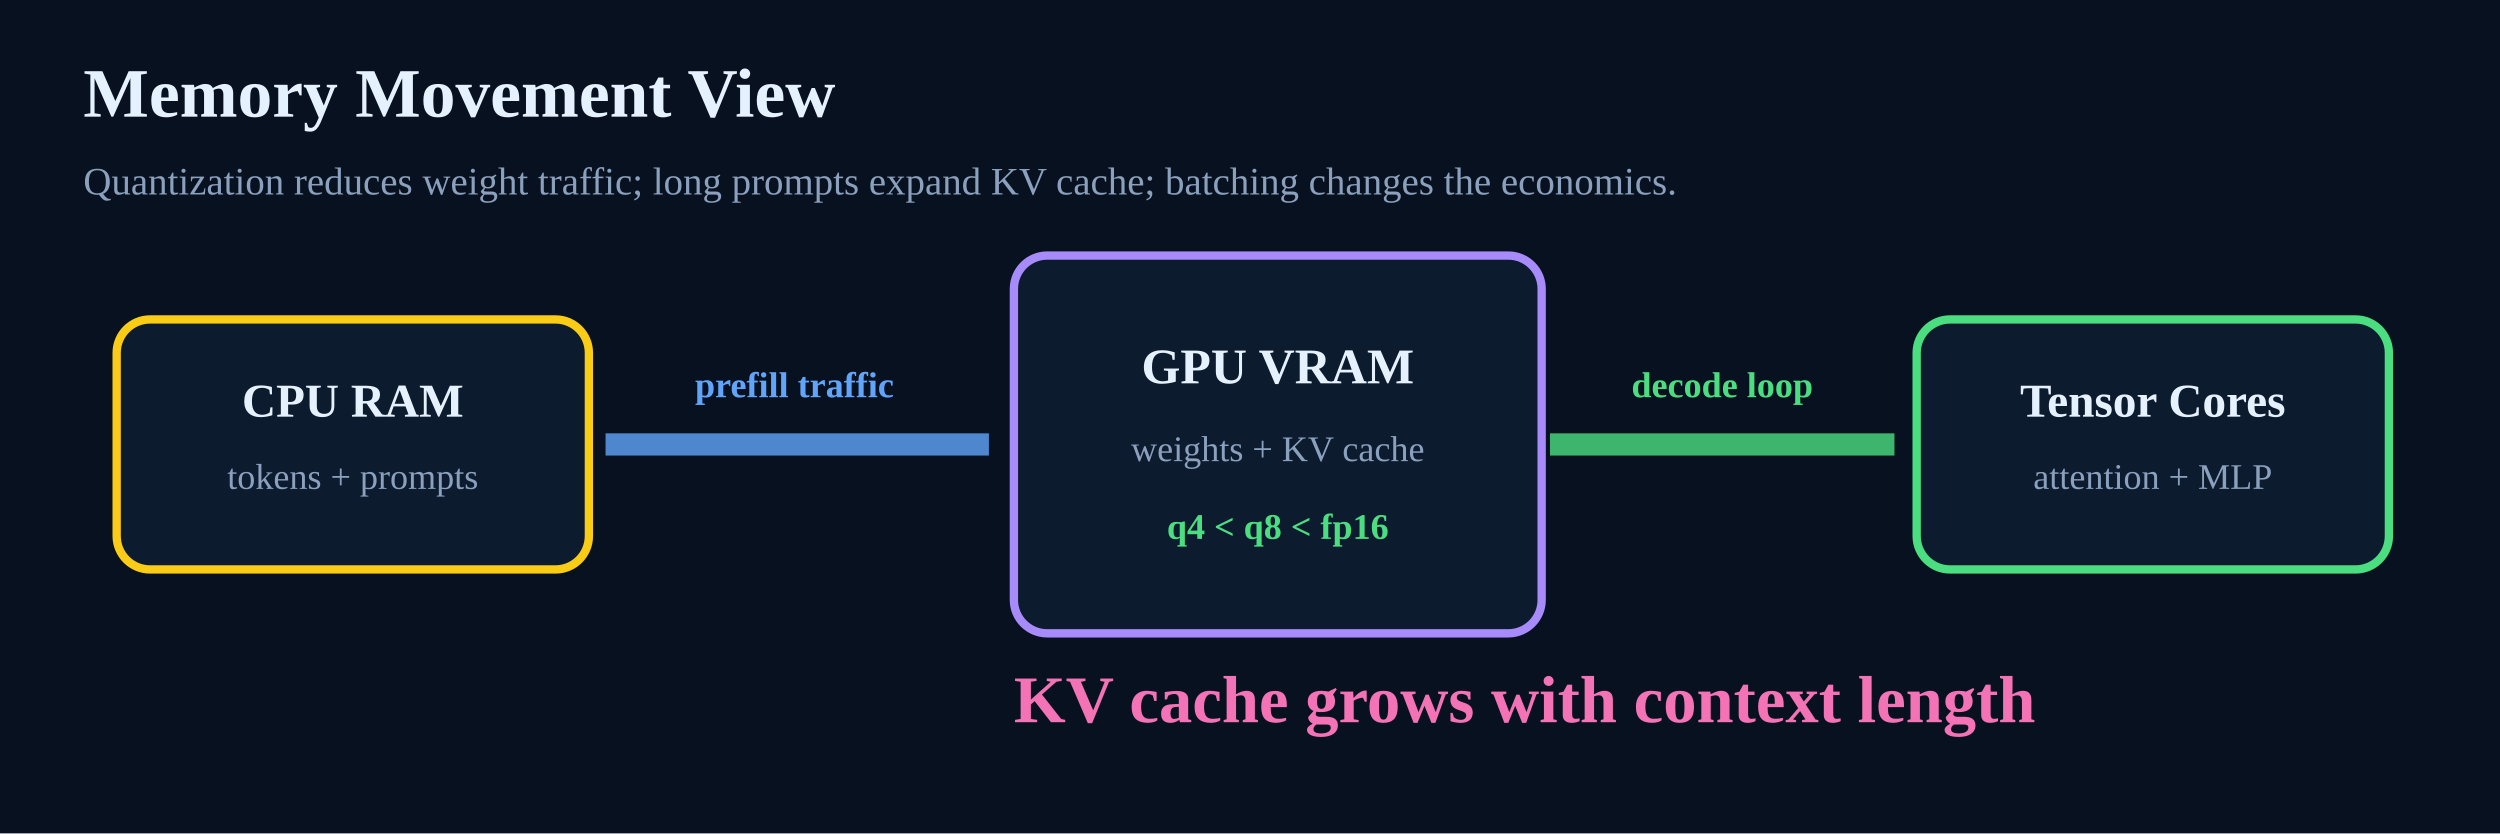
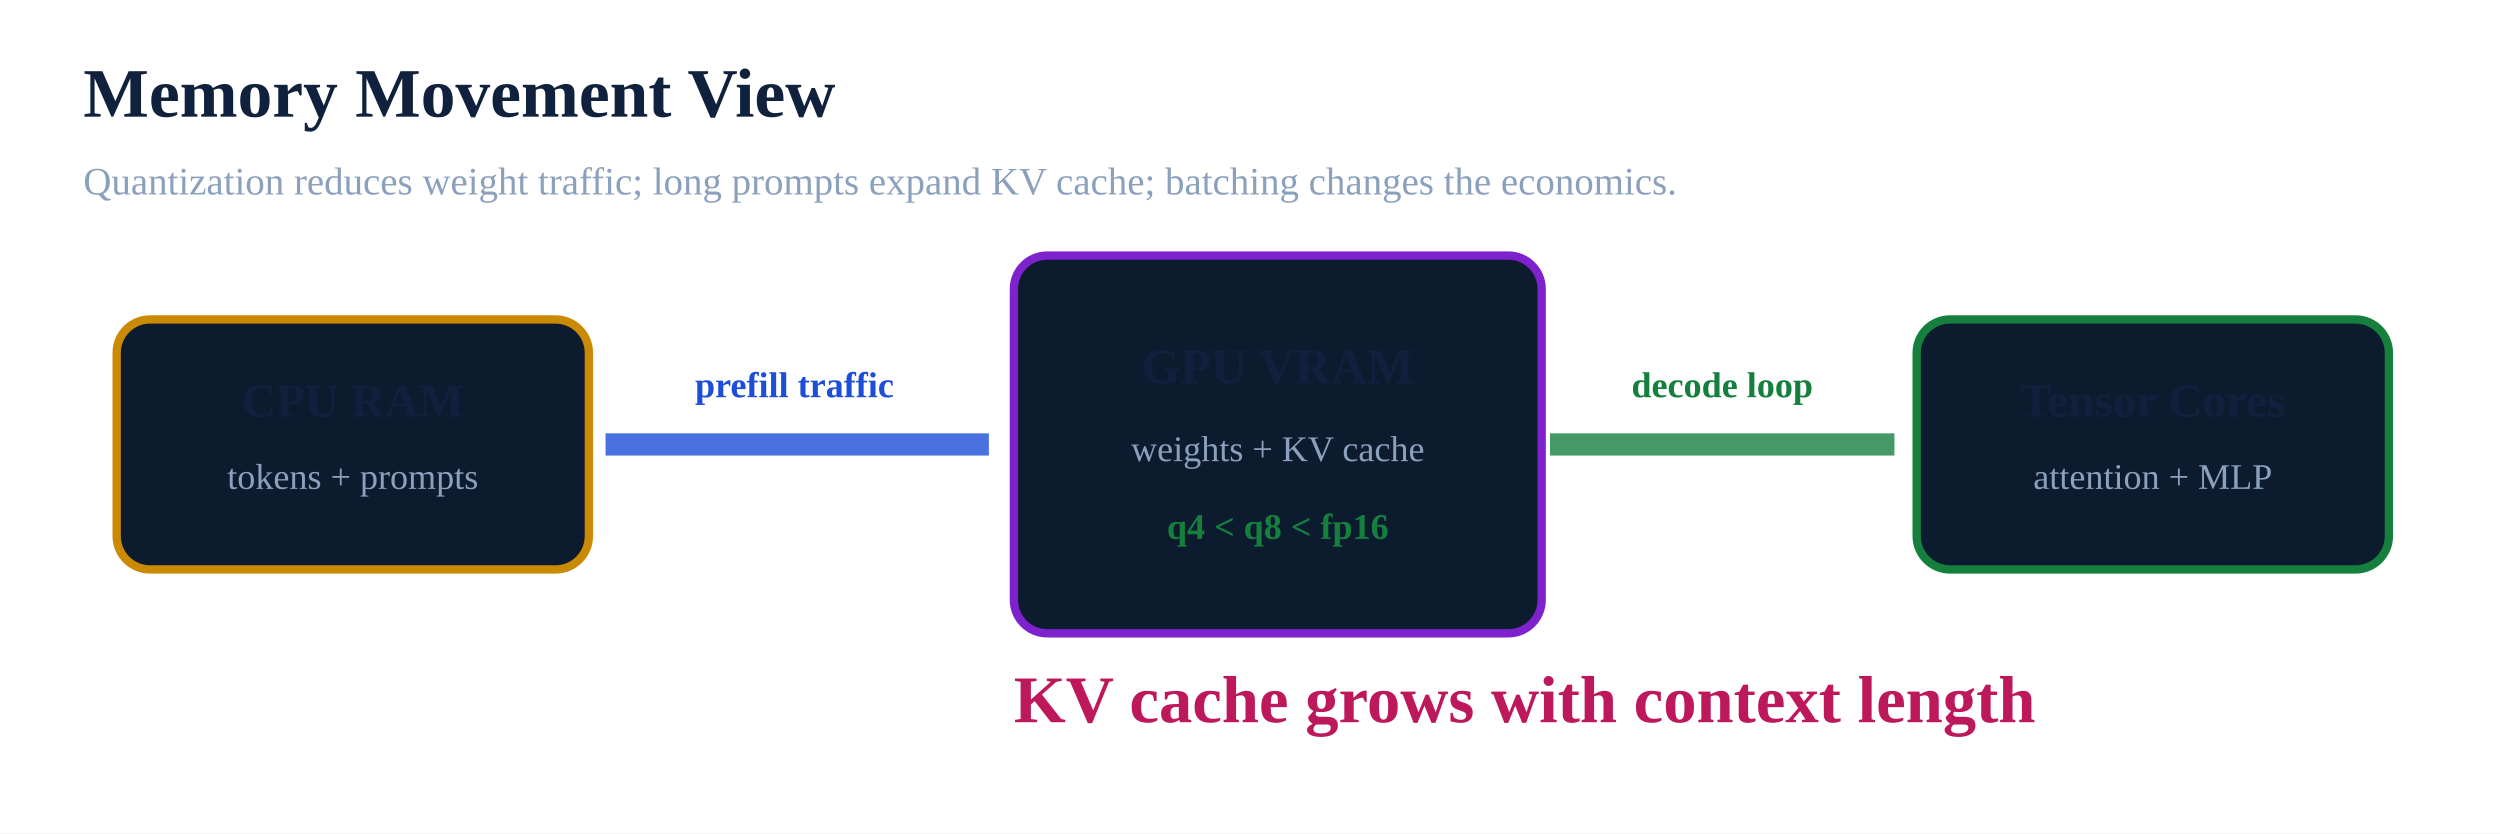
<svg xmlns="http://www.w3.org/2000/svg" viewBox="0 0 900 300">
-   <rect width="900" height="300" fill="#08111f" />
-   <text x="30" y="42" fill="#e5f1ff" font-size="25" font-weight="900">Memory Movement View</text>
+   <rect width="900" height="300" fill="#ffffff" />
+   <text x="30" y="42" fill="#10213d" font-size="25" font-weight="900">Memory Movement View</text>
  <text x="30" y="70" fill="#8aa0bd" font-size="14">Quantization reduces weight traffic; long prompts expand KV cache; batching changes the economics.</text>
-   <rect x="42" y="115" width="170" height="90" rx="12" fill="#0d1b2f" stroke="#facc15" stroke-width="3" />
-   <text x="127" y="150" text-anchor="middle" fill="#e5f1ff" font-size="17" font-weight="800">CPU RAM</text>
+   <rect x="42" y="115" width="170" height="90" rx="12" fill="#0d1b2f" stroke="#ca8a04" stroke-width="3" />
+   <text x="127" y="150" text-anchor="middle" fill="#10213d" font-size="17" font-weight="800">CPU RAM</text>
  <text x="127" y="176" text-anchor="middle" fill="#8aa0bd" font-size="13">tokens + prompts</text>
-   <rect x="365" y="92" width="190" height="136" rx="12" fill="#0d1b2f" stroke="#a78bfa" stroke-width="3" />
-   <text x="460" y="138" text-anchor="middle" fill="#e5f1ff" font-size="18" font-weight="800">GPU VRAM</text>
+   <rect x="365" y="92" width="190" height="136" rx="12" fill="#0d1b2f" stroke="#7e22ce" stroke-width="3" />
+   <text x="460" y="138" text-anchor="middle" fill="#10213d" font-size="18" font-weight="800">GPU VRAM</text>
  <text x="460" y="166" text-anchor="middle" fill="#8aa0bd" font-size="13">weights + KV cache</text>
-   <text x="460" y="194" text-anchor="middle" fill="#4ade80" font-size="13" font-weight="800">q4 &lt; q8 &lt; fp16</text>
-   <rect x="690" y="115" width="170" height="90" rx="12" fill="#0d1b2f" stroke="#4ade80" stroke-width="3" />
-   <text x="775" y="150" text-anchor="middle" fill="#e5f1ff" font-size="17" font-weight="800">Tensor Cores</text>
+   <text x="460" y="194" text-anchor="middle" fill="#15803d" font-size="13" font-weight="800">q4 &lt; q8 &lt; fp16</text>
+   <rect x="690" y="115" width="170" height="90" rx="12" fill="#0d1b2f" stroke="#15803d" stroke-width="3" />
+   <text x="775" y="150" text-anchor="middle" fill="#10213d" font-size="17" font-weight="800">Tensor Cores</text>
  <text x="775" y="176" text-anchor="middle" fill="#8aa0bd" font-size="13">attention + MLP</text>
-   <path d="M218 160 H356" stroke="#60a5fa" stroke-width="8" opacity=".8" />
-   <path d="M558 160 H682" stroke="#4ade80" stroke-width="8" opacity=".8" />
-   <text x="286" y="143" text-anchor="middle" fill="#60a5fa" font-size="13" font-weight="800">prefill traffic</text>
-   <text x="620" y="143" text-anchor="middle" fill="#4ade80" font-size="13" font-weight="800">decode loop</text>
-   <text x="365" y="260" fill="#f472b6" font-size="24" font-weight="900">KV cache grows with context length</text>
+   <path d="M218 160 H356" stroke="#1d4ed8" stroke-width="8" opacity=".8" />
+   <path d="M558 160 H682" stroke="#15803d" stroke-width="8" opacity=".8" />
+   <text x="286" y="143" text-anchor="middle" fill="#1d4ed8" font-size="13" font-weight="800">prefill traffic</text>
+   <text x="620" y="143" text-anchor="middle" fill="#15803d" font-size="13" font-weight="800">decode loop</text>
+   <text x="365" y="260" fill="#be185d" font-size="24" font-weight="900">KV cache grows with context length</text>
</svg>
